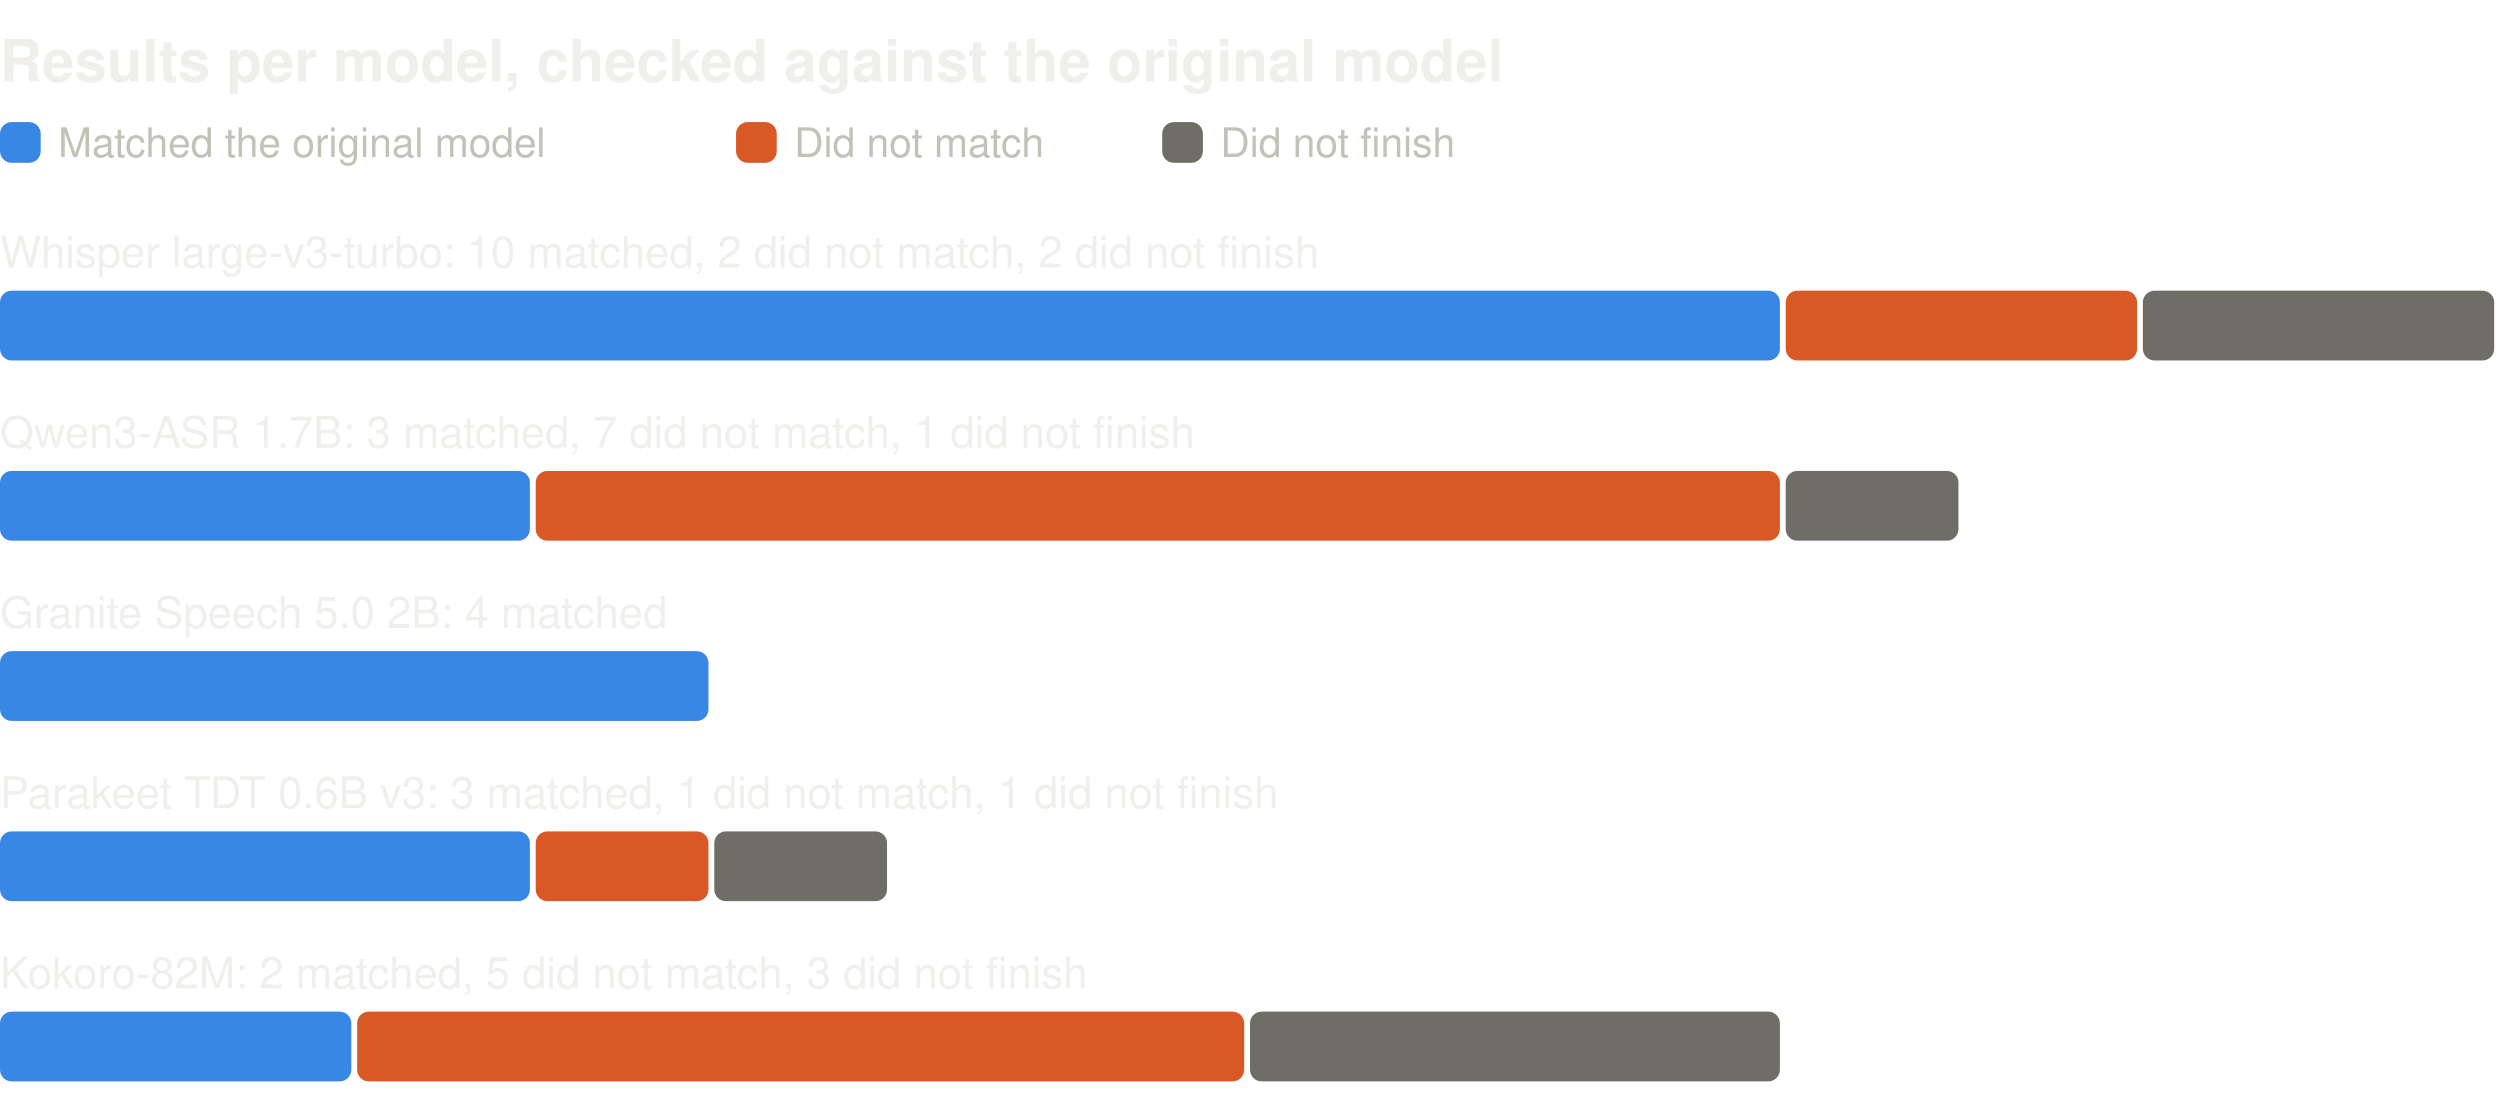
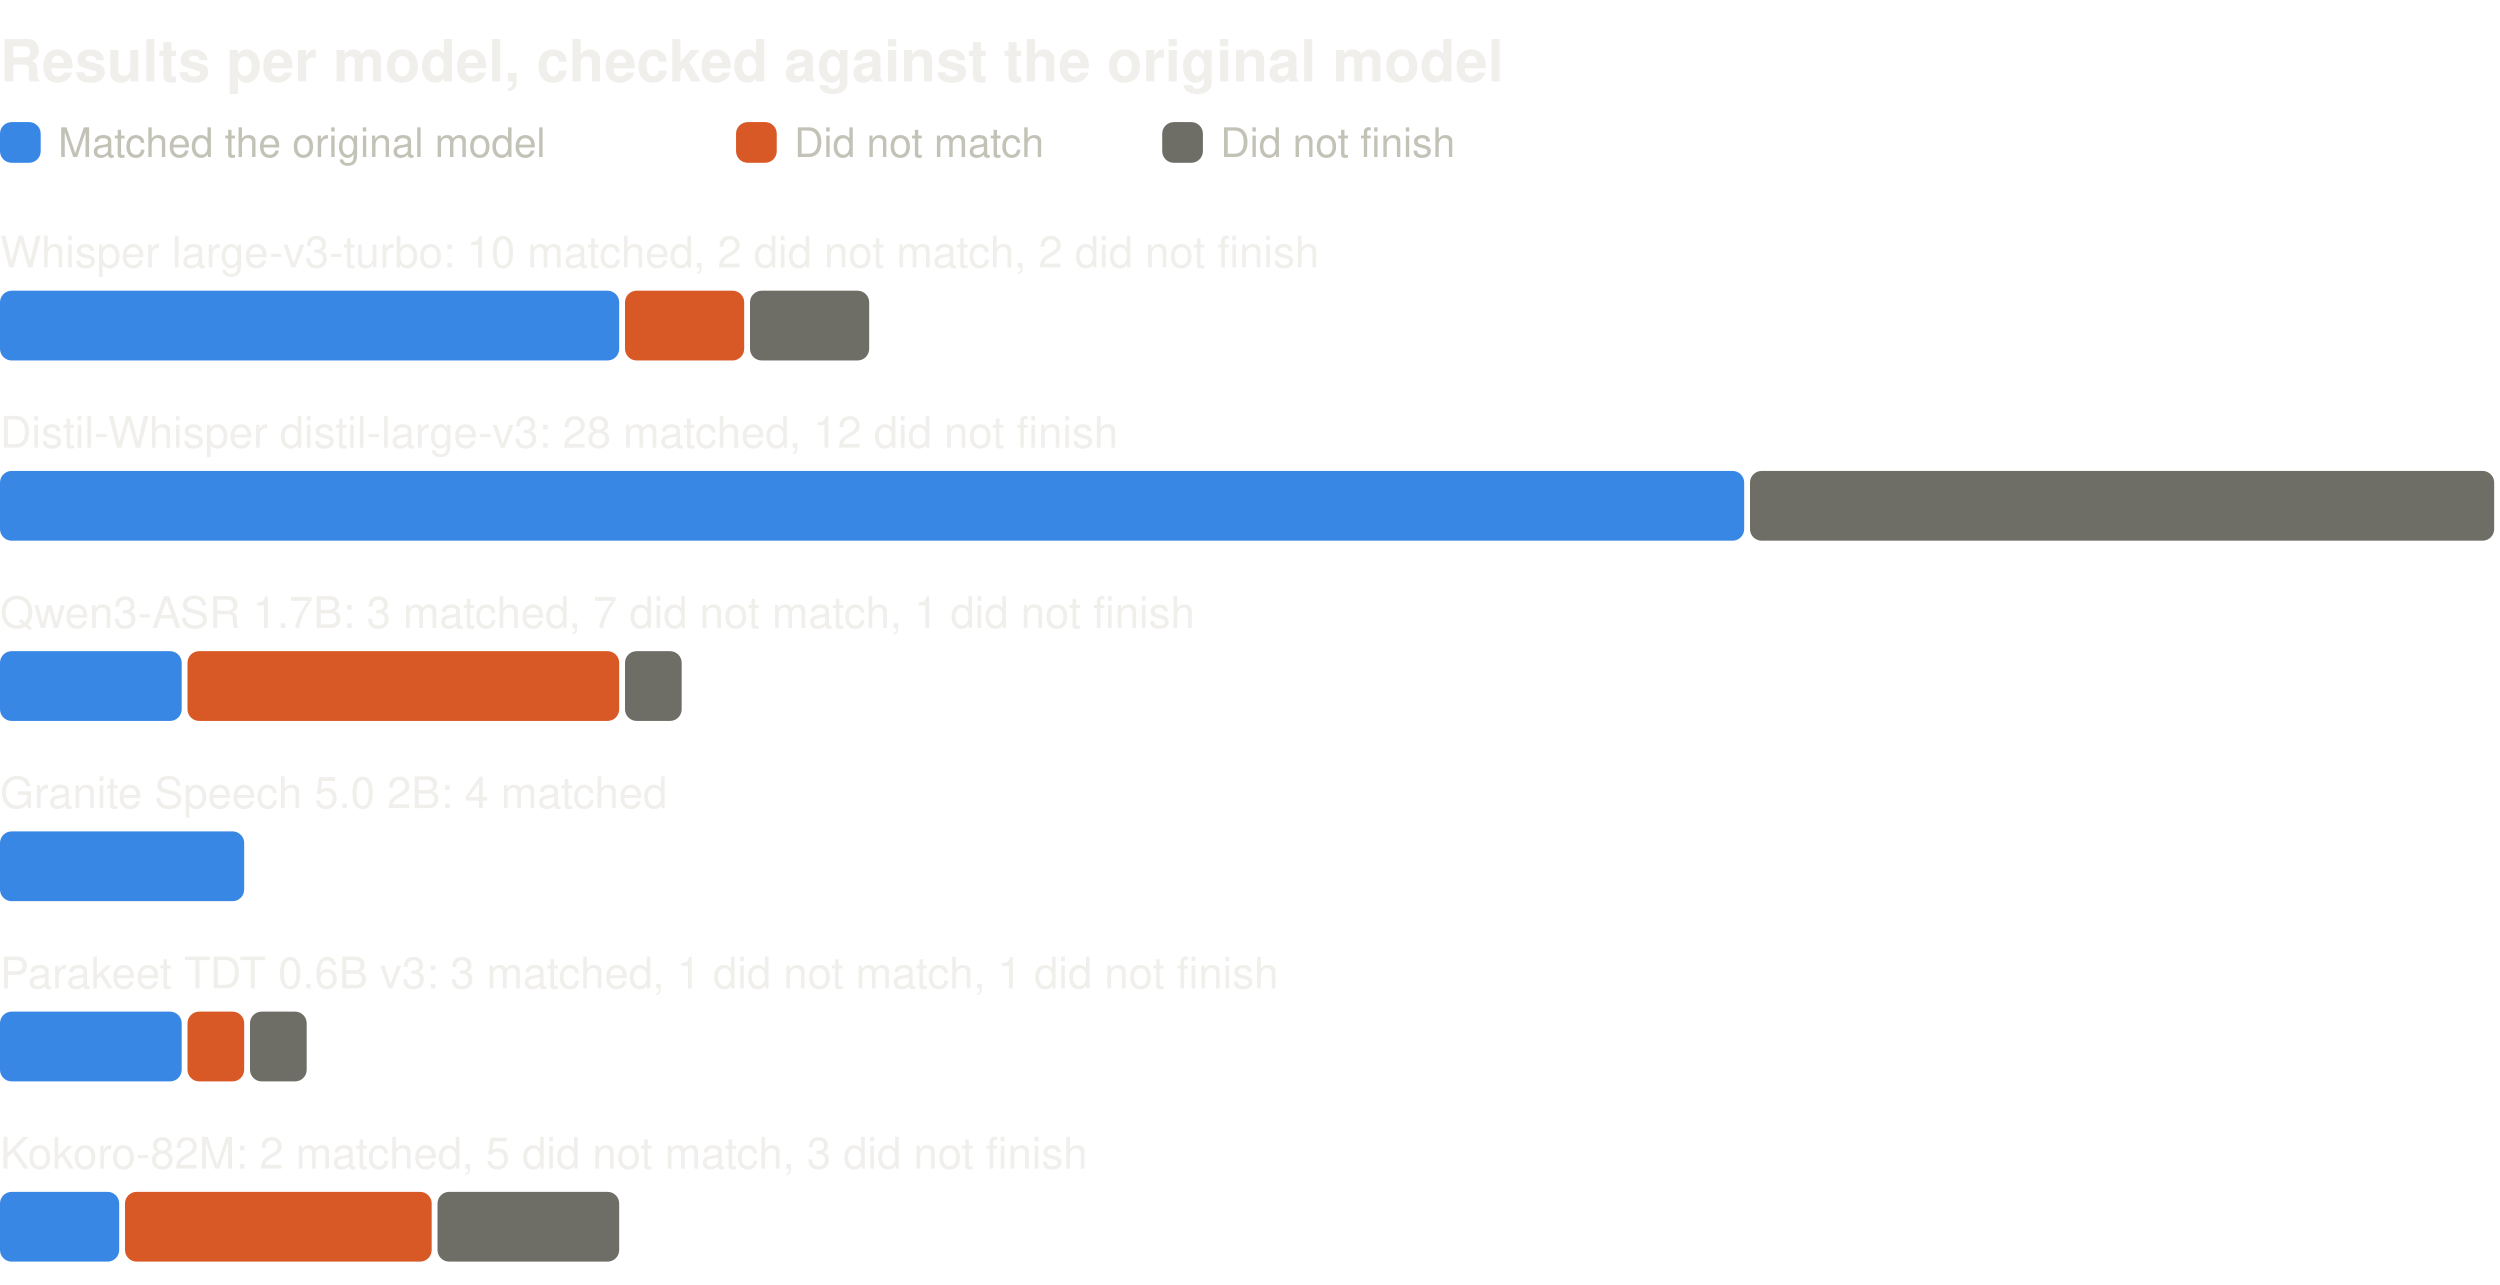
- <svg xmlns="http://www.w3.org/2000/svg" viewBox="0 0 860 380" width="860" height="380" role="img" aria-labelledby="t d" font-family="-apple-system, BlinkMacSystemFont, 'Segoe UI', Helvetica, Arial, sans-serif">
+ <svg xmlns="http://www.w3.org/2000/svg" viewBox="0 0 860 442" width="860" height="442" role="img" aria-labelledby="t d" font-family="-apple-system, BlinkMacSystemFont, 'Segoe UI', Helvetica, Arial, sans-serif">
  <text x="0" y="28" font-size="20" font-weight="600" fill="#f0efec">Results per model, checked against the original model</text>
  <rect x="0" y="42" width="14" height="14" rx="4" fill="#3987e5" />
  <text x="20" y="54" font-size="14" font-weight="400" fill="#c3c2b7">Matched the original model</text>
  <rect x="253.2" y="42" width="14" height="14" rx="4" fill="#d95926" />
  <text x="273.2" y="54" font-size="14" font-weight="400" fill="#c3c2b7">Did not match</text>
  <rect x="399.8" y="42" width="14" height="14" rx="4" fill="#6f6e66" />
  <text x="419.8" y="54" font-size="14" font-weight="400" fill="#c3c2b7">Did not finish</text>
  <text x="0" y="92" font-size="15" font-weight="400" fill="#f0efec">Whisper large-v3-turbo: 10 matched, 2 did not match, 2 did not finish</text>
-   <rect x="0" y="100" width="612.286" height="24" rx="4" fill="#3987e5" />
-   <rect x="614.286" y="100" width="120.857" height="24" rx="4" fill="#d95926" />
-   <rect x="737.143" y="100" width="120.857" height="24" rx="4" fill="#6f6e66" />
-   <text x="0" y="154" font-size="15" font-weight="400" fill="#f0efec">Qwen3-ASR 1.7B: 3 matched, 7 did not match, 1 did not finish</text>
-   <rect x="0" y="162" width="182.286" height="24" rx="4" fill="#3987e5" />
-   <rect x="184.286" y="162" width="428" height="24" rx="4" fill="#d95926" />
-   <rect x="614.286" y="162" width="59.429" height="24" rx="4" fill="#6f6e66" />
-   <text x="0" y="216" font-size="15" font-weight="400" fill="#f0efec">Granite Speech 5.0 2B: 4 matched</text>
-   <rect x="0" y="224" width="243.714" height="24" rx="4" fill="#3987e5" />
-   <text x="0" y="278" font-size="15" font-weight="400" fill="#f0efec">Parakeet TDT 0.6B v3: 3 matched, 1 did not match, 1 did not finish</text>
-   <rect x="0" y="286" width="182.286" height="24" rx="4" fill="#3987e5" />
-   <rect x="184.286" y="286" width="59.429" height="24" rx="4" fill="#d95926" />
-   <rect x="245.714" y="286" width="59.429" height="24" rx="4" fill="#6f6e66" />
-   <text x="0" y="340" font-size="15" font-weight="400" fill="#f0efec">Kokoro-82M: 2 matched, 5 did not match, 3 did not finish</text>
-   <rect x="0" y="348" width="120.857" height="24" rx="4" fill="#3987e5" />
-   <rect x="122.857" y="348" width="305.143" height="24" rx="4" fill="#d95926" />
-   <rect x="430" y="348" width="182.286" height="24" rx="4" fill="#6f6e66" />
+   <rect x="0" y="100" width="213" height="24" rx="4" fill="#3987e5" />
+   <rect x="215" y="100" width="41" height="24" rx="4" fill="#d95926" />
+   <rect x="258" y="100" width="41" height="24" rx="4" fill="#6f6e66" />
+   <text x="0" y="154" font-size="15" font-weight="400" fill="#f0efec">Distil-Whisper distil-large-v3: 28 matched, 12 did not finish</text>
+   <rect x="0" y="162" width="600" height="24" rx="4" fill="#3987e5" />
+   <rect x="602" y="162" width="256" height="24" rx="4" fill="#6f6e66" />
+   <text x="0" y="216" font-size="15" font-weight="400" fill="#f0efec">Qwen3-ASR 1.7B: 3 matched, 7 did not match, 1 did not finish</text>
+   <rect x="0" y="224" width="62.5" height="24" rx="4" fill="#3987e5" />
+   <rect x="64.5" y="224" width="148.5" height="24" rx="4" fill="#d95926" />
+   <rect x="215" y="224" width="19.5" height="24" rx="4" fill="#6f6e66" />
+   <text x="0" y="278" font-size="15" font-weight="400" fill="#f0efec">Granite Speech 5.0 2B: 4 matched</text>
+   <rect x="0" y="286" width="84" height="24" rx="4" fill="#3987e5" />
+   <text x="0" y="340" font-size="15" font-weight="400" fill="#f0efec">Parakeet TDT 0.6B v3: 3 matched, 1 did not match, 1 did not finish</text>
+   <rect x="0" y="348" width="62.5" height="24" rx="4" fill="#3987e5" />
+   <rect x="64.5" y="348" width="19.5" height="24" rx="4" fill="#d95926" />
+   <rect x="86" y="348" width="19.5" height="24" rx="4" fill="#6f6e66" />
+   <text x="0" y="402" font-size="15" font-weight="400" fill="#f0efec">Kokoro-82M: 2 matched, 5 did not match, 3 did not finish</text>
+   <rect x="0" y="410" width="41" height="24" rx="4" fill="#3987e5" />
+   <rect x="43" y="410" width="105.5" height="24" rx="4" fill="#d95926" />
+   <rect x="150.5" y="410" width="62.5" height="24" rx="4" fill="#6f6e66" />
</svg>
